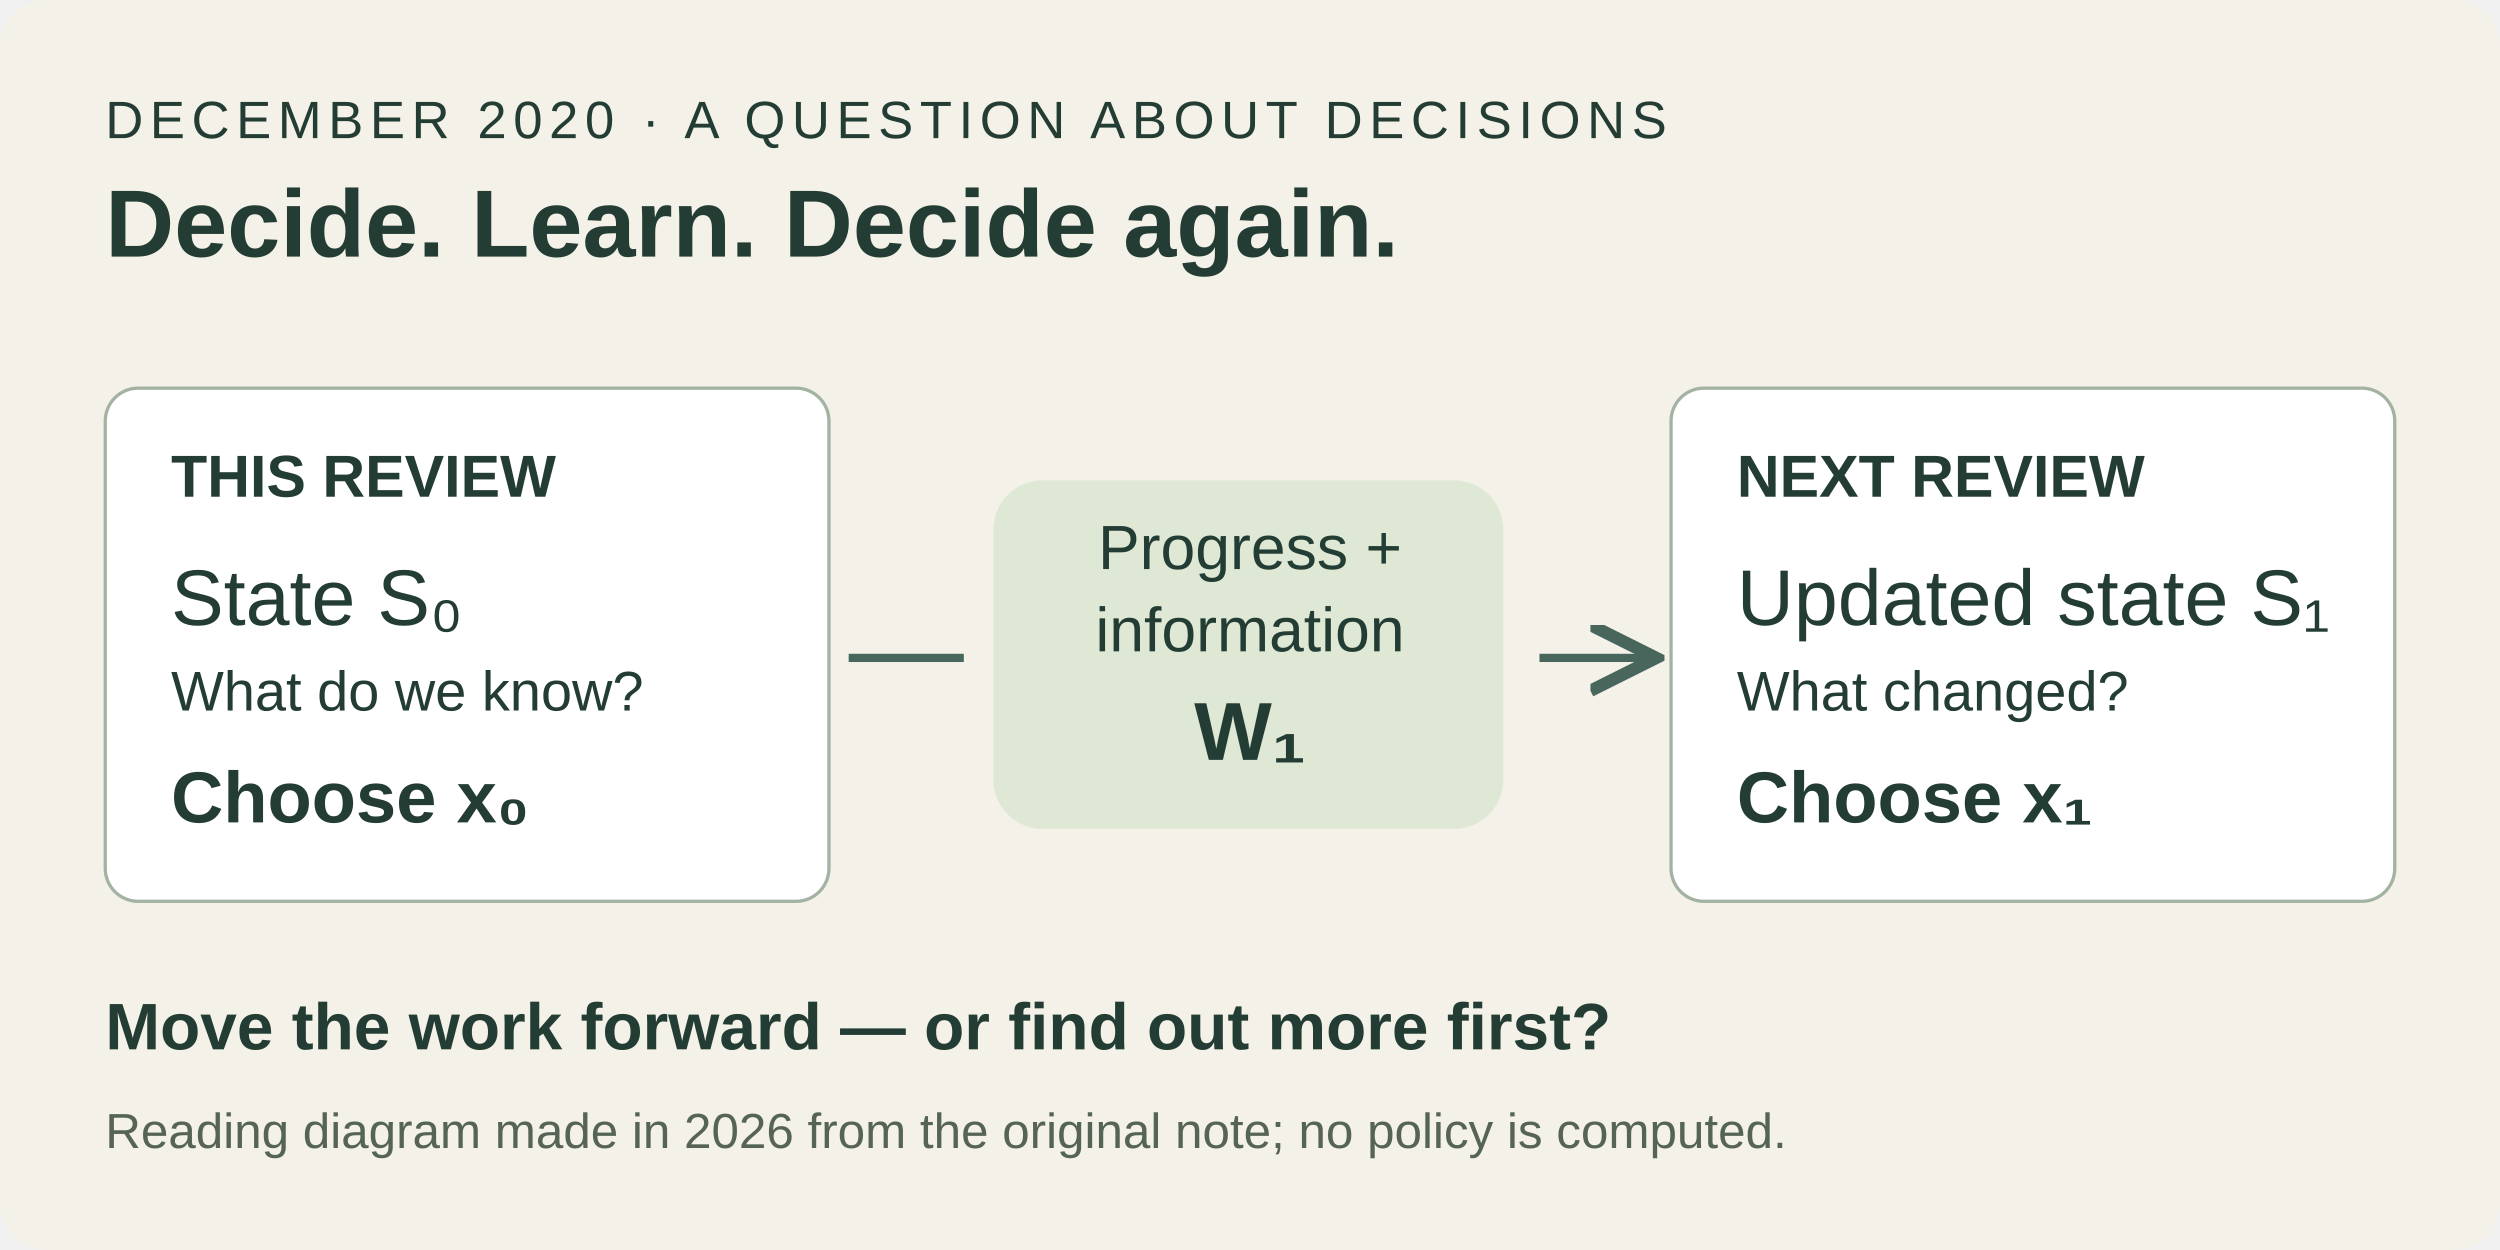
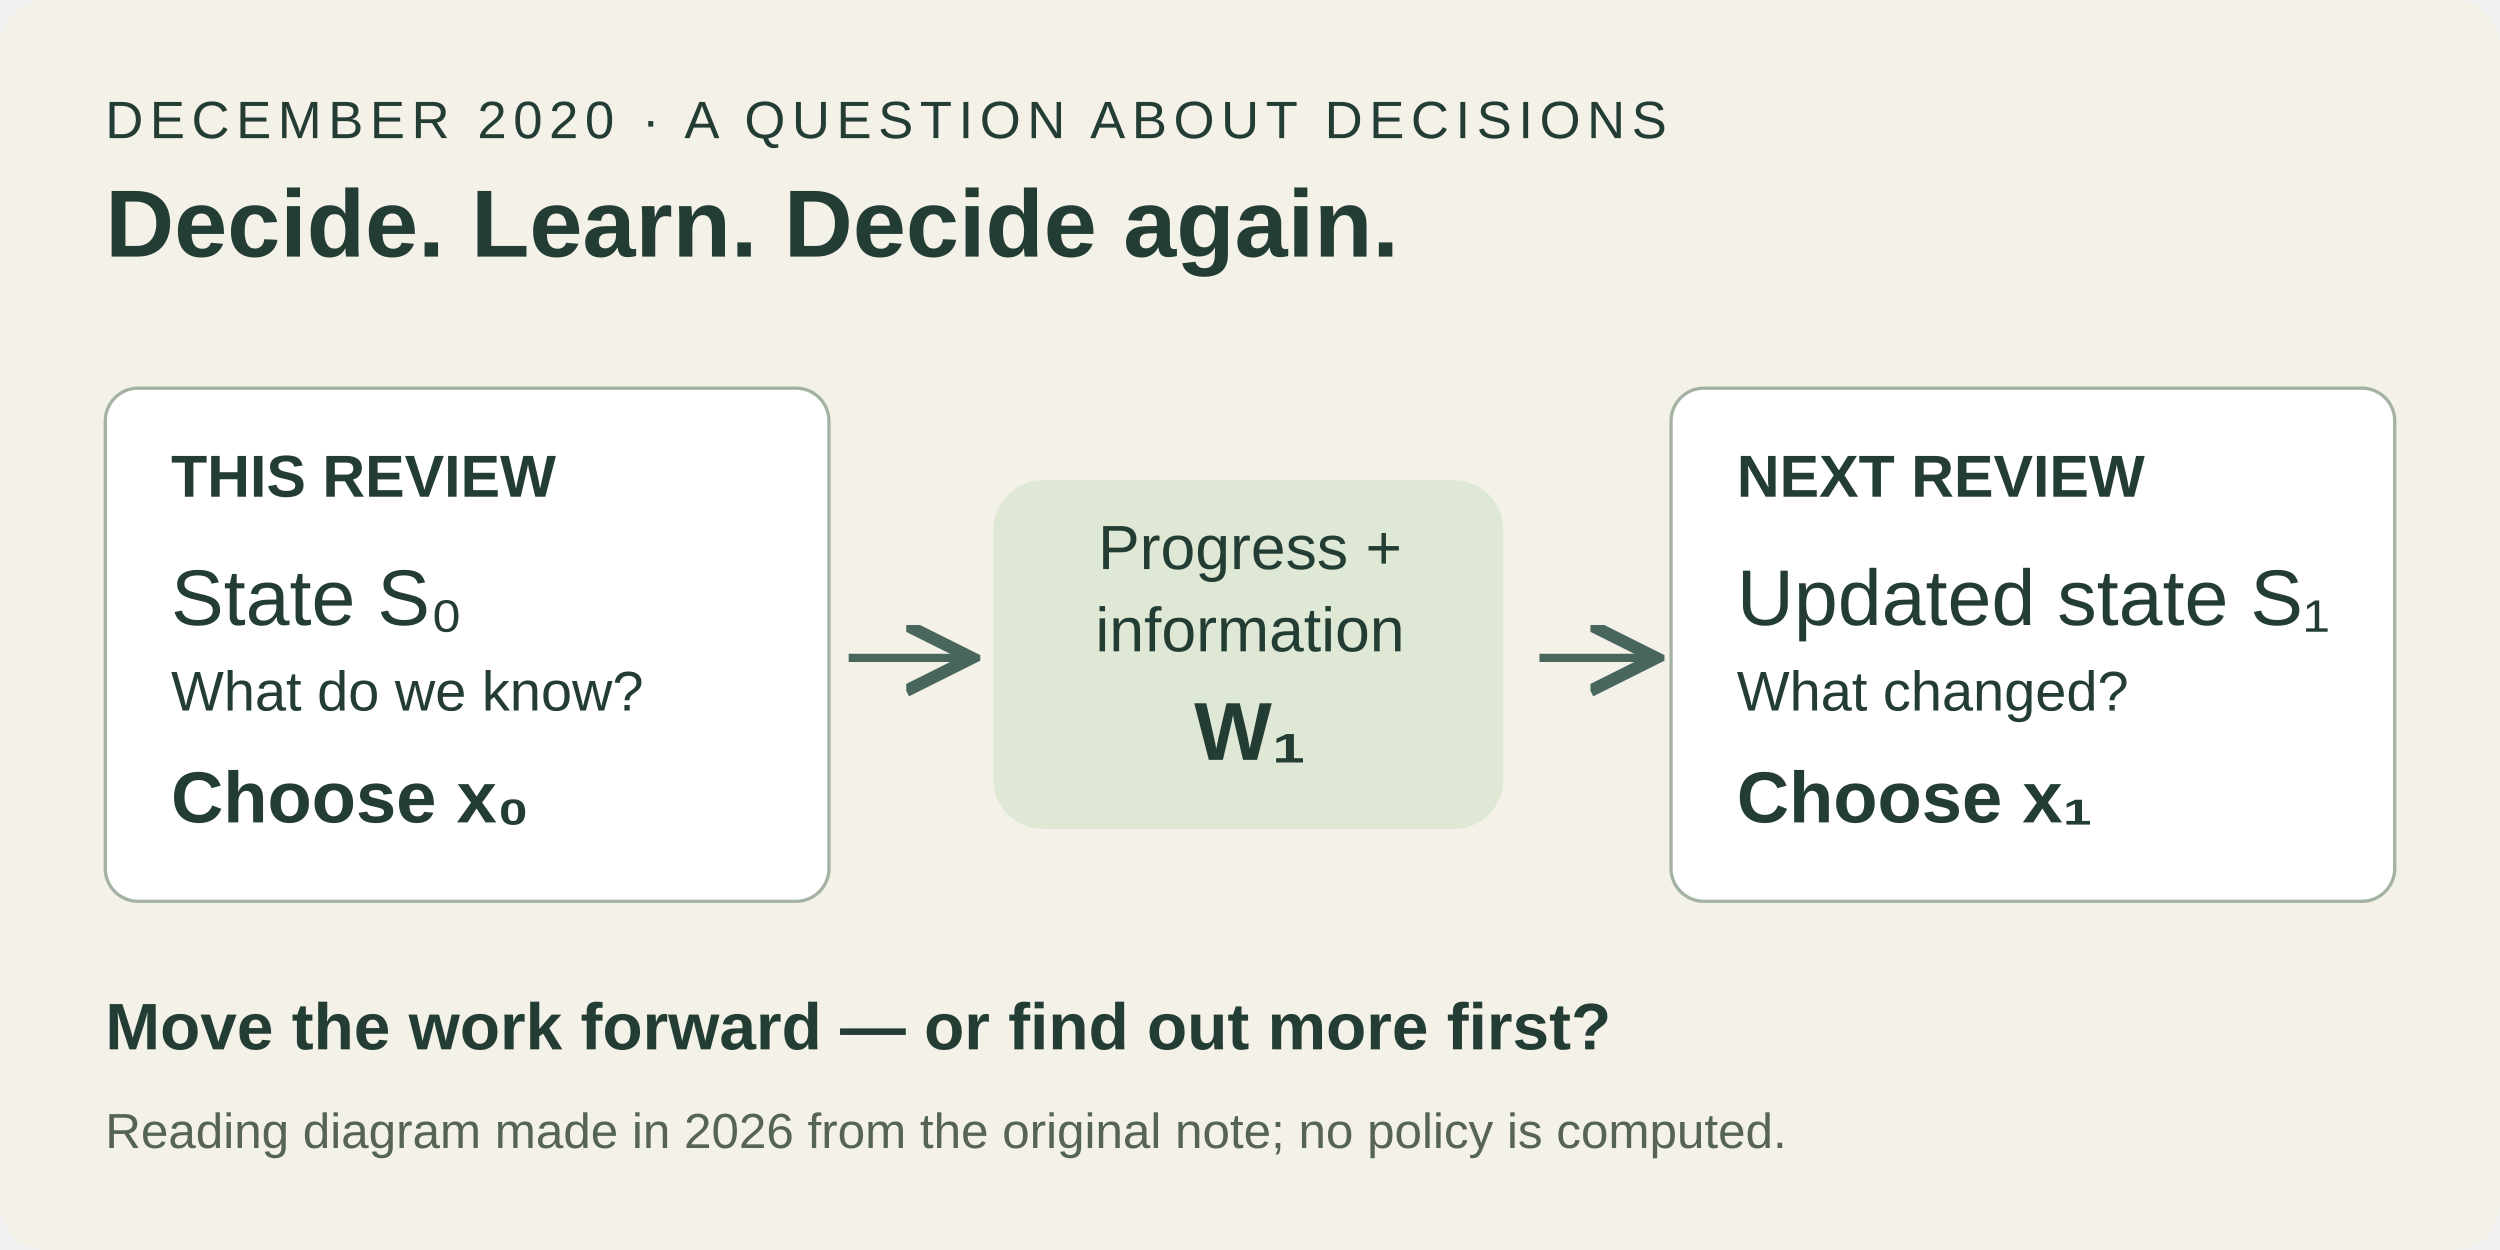
<svg xmlns="http://www.w3.org/2000/svg" width="760" height="380" viewBox="0 0 760 380" role="img" aria-labelledby="title desc">
  <defs>
    <marker id="arrow" markerWidth="9" markerHeight="9" refX="7" refY="4" orient="auto">
      <path d="M0 0L8 4L0 8" fill="none" stroke="#48665b" stroke-width="1.5" />
    </marker>
  </defs>
  <rect width="760" height="380" rx="14" fill="#f3f1e8" />
  <g font-family="Arial, Helvetica, sans-serif" fill="#233d34">
    <text x="32" y="42" font-size="16" letter-spacing="2">DECEMBER 2020 · A QUESTION ABOUT DECISIONS</text>
    <text x="32" y="78" font-size="29" font-weight="700">Decide. Learn. Decide again.</text>
    <rect x="32" y="118" width="220" height="156" rx="10" fill="#ffffff" stroke="#a3b2a3" />
    <text x="52" y="151" font-size="18" font-weight="700">THIS REVIEW</text>
    <text x="52" y="190" font-size="24">State S₀</text>
    <text x="52" y="216" font-size="17">What do we know?</text>
    <text x="52" y="250" font-size="22" font-weight="700">Choose x₀</text>
-     <path d="M258 200H293M468 200H501" fill="none" stroke="#48665b" stroke-width="2.5" marker-end="url(#arrow)" />
+     <g fill="none" stroke="#48665b" stroke-width="2.5" marker-end="url(#arrow)">
+       <path d="M258 200H293" />
+       <path d="M468 200H501" />
+     </g>
    <rect x="302" y="146" width="155" height="106" rx="15" fill="#dfe8d5" />
    <text x="380" y="173" text-anchor="middle" font-size="19">Progress +</text>
    <text x="380" y="198" text-anchor="middle" font-size="19">information</text>
    <text x="380" y="231" text-anchor="middle" font-size="25" font-weight="700">W₁</text>
    <rect x="508" y="118" width="220" height="156" rx="10" fill="#ffffff" stroke="#a3b2a3" />
    <text x="528" y="151" font-size="18" font-weight="700">NEXT REVIEW</text>
    <text x="528" y="190" font-size="24">Updated state S₁</text>
    <text x="528" y="216" font-size="17">What changed?</text>
    <text x="528" y="250" font-size="22" font-weight="700">Choose x₁</text>
    <text x="32" y="319" font-size="20" font-weight="700">Move the work forward — or find out more first?</text>
    <text x="32" y="349" font-size="15" fill="#566357">Reading diagram made in 2026 from the original note; no policy is computed.</text>
  </g>
</svg>
